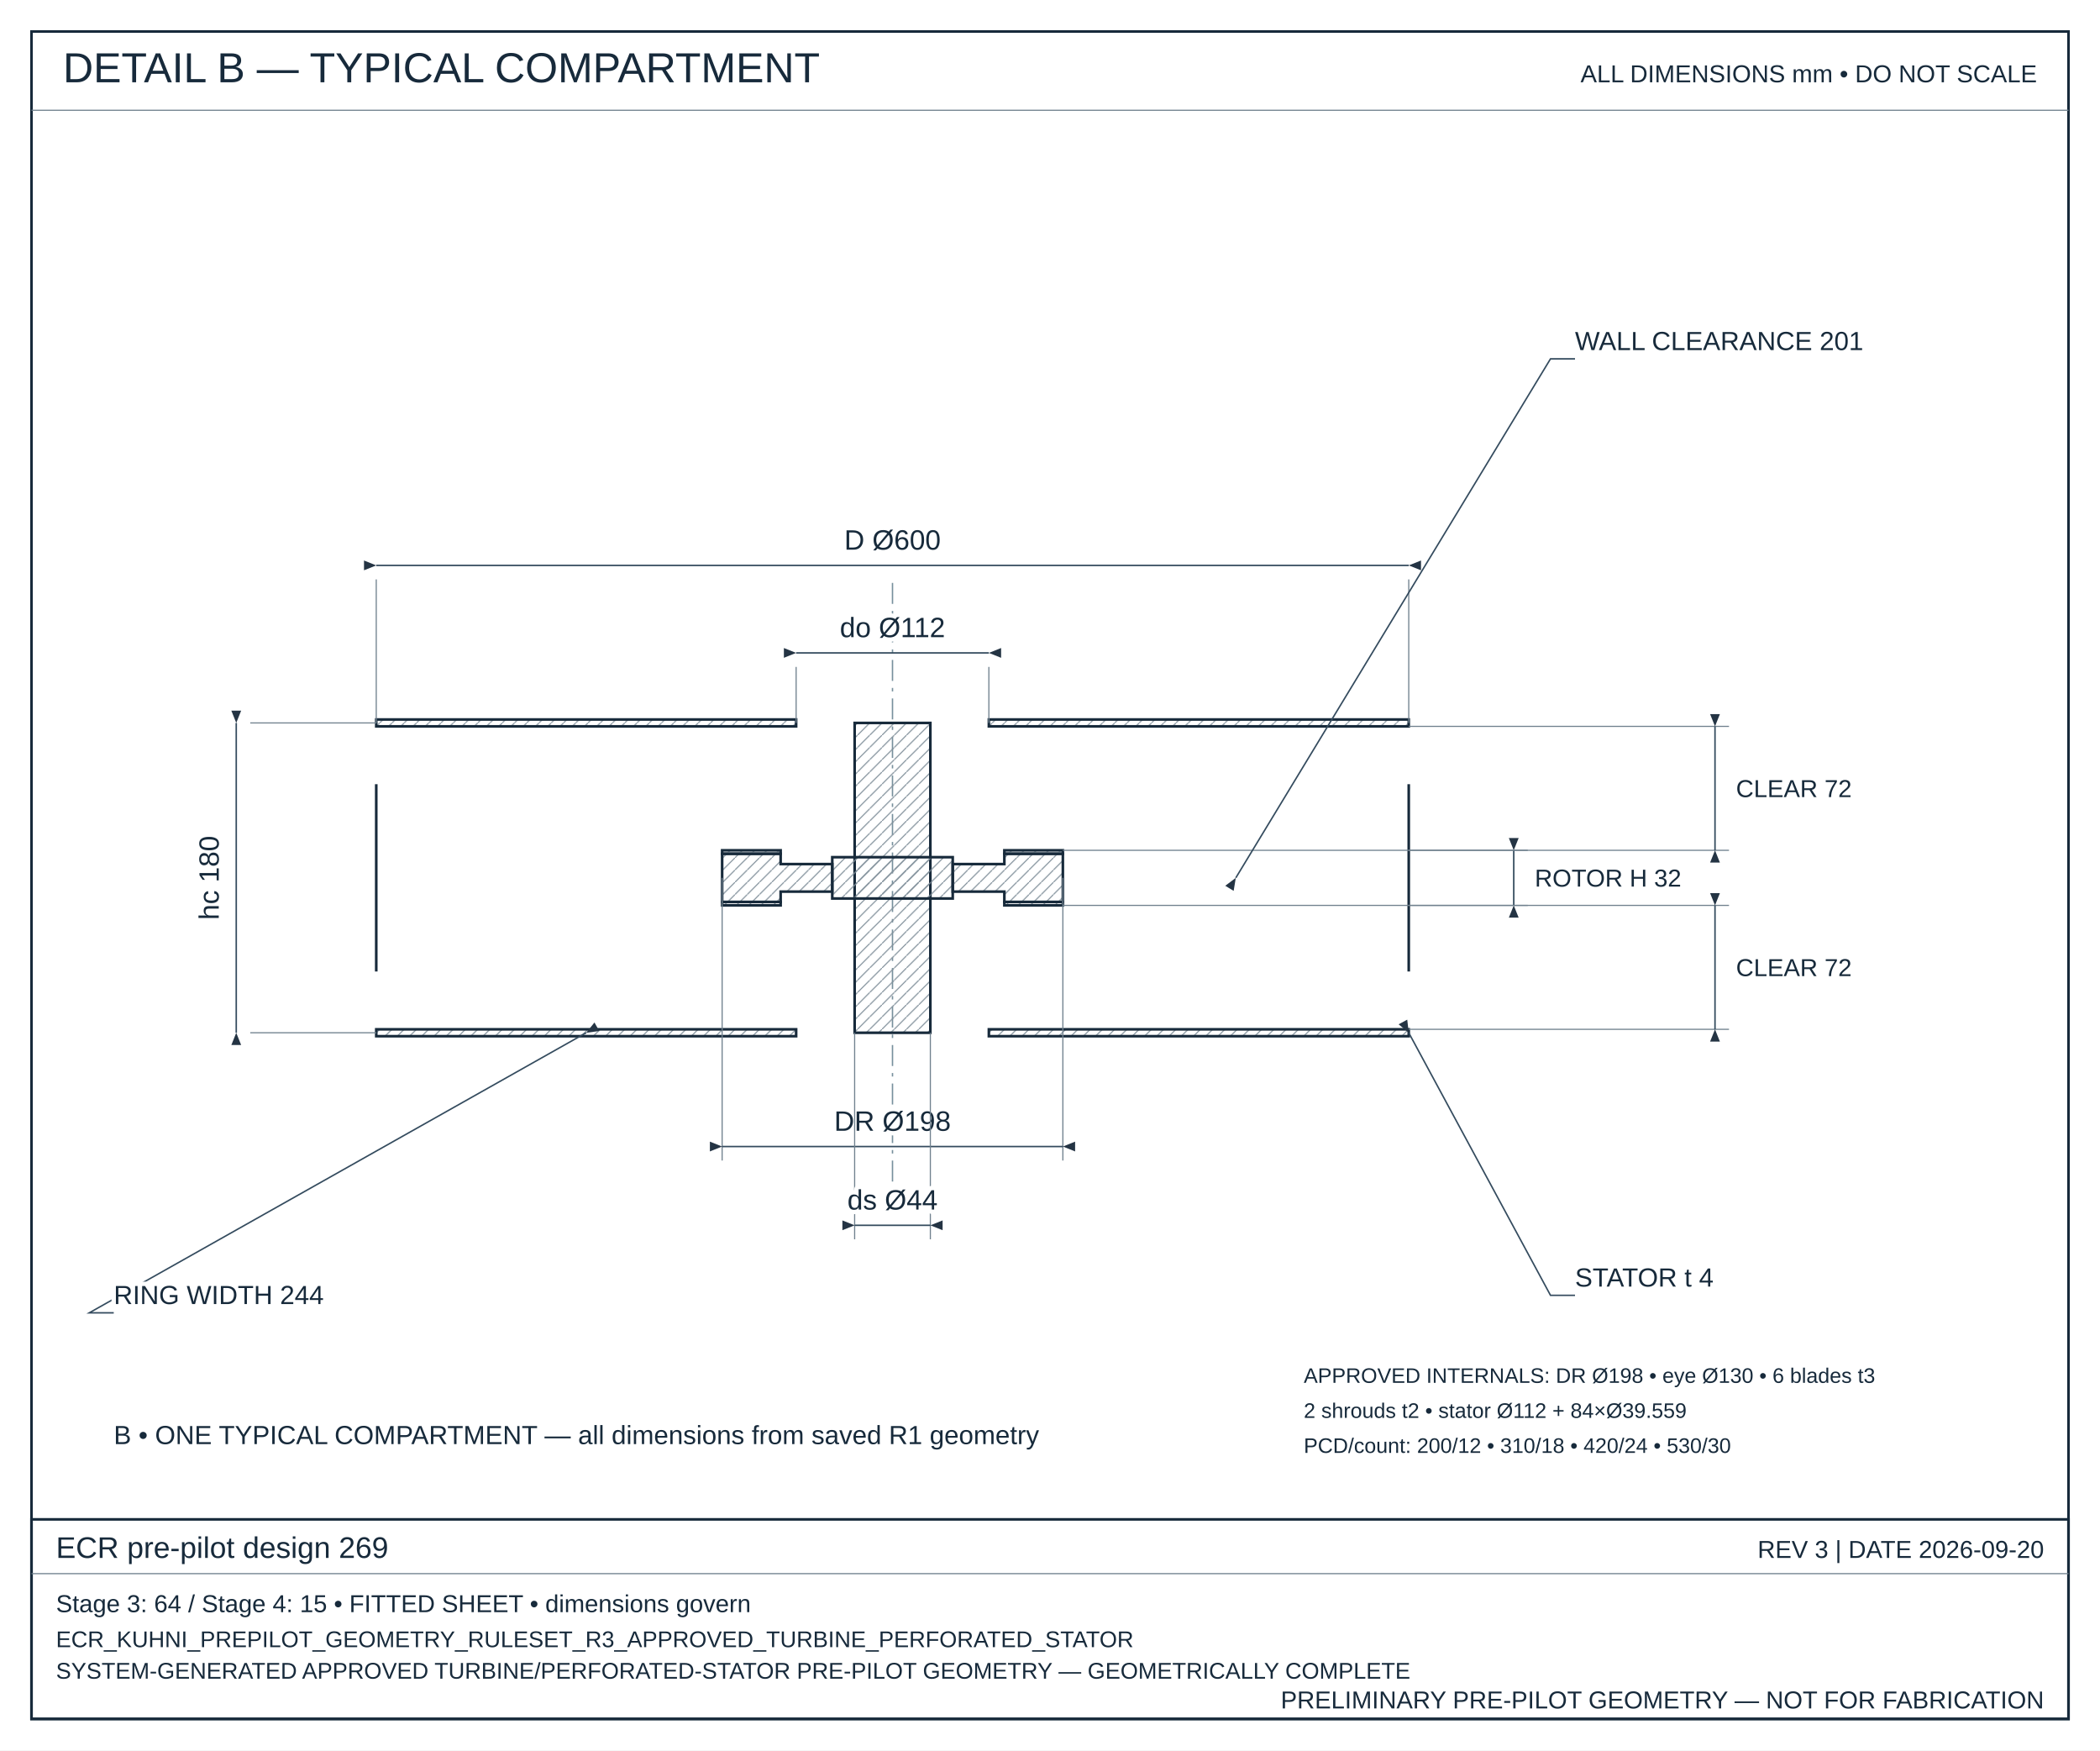
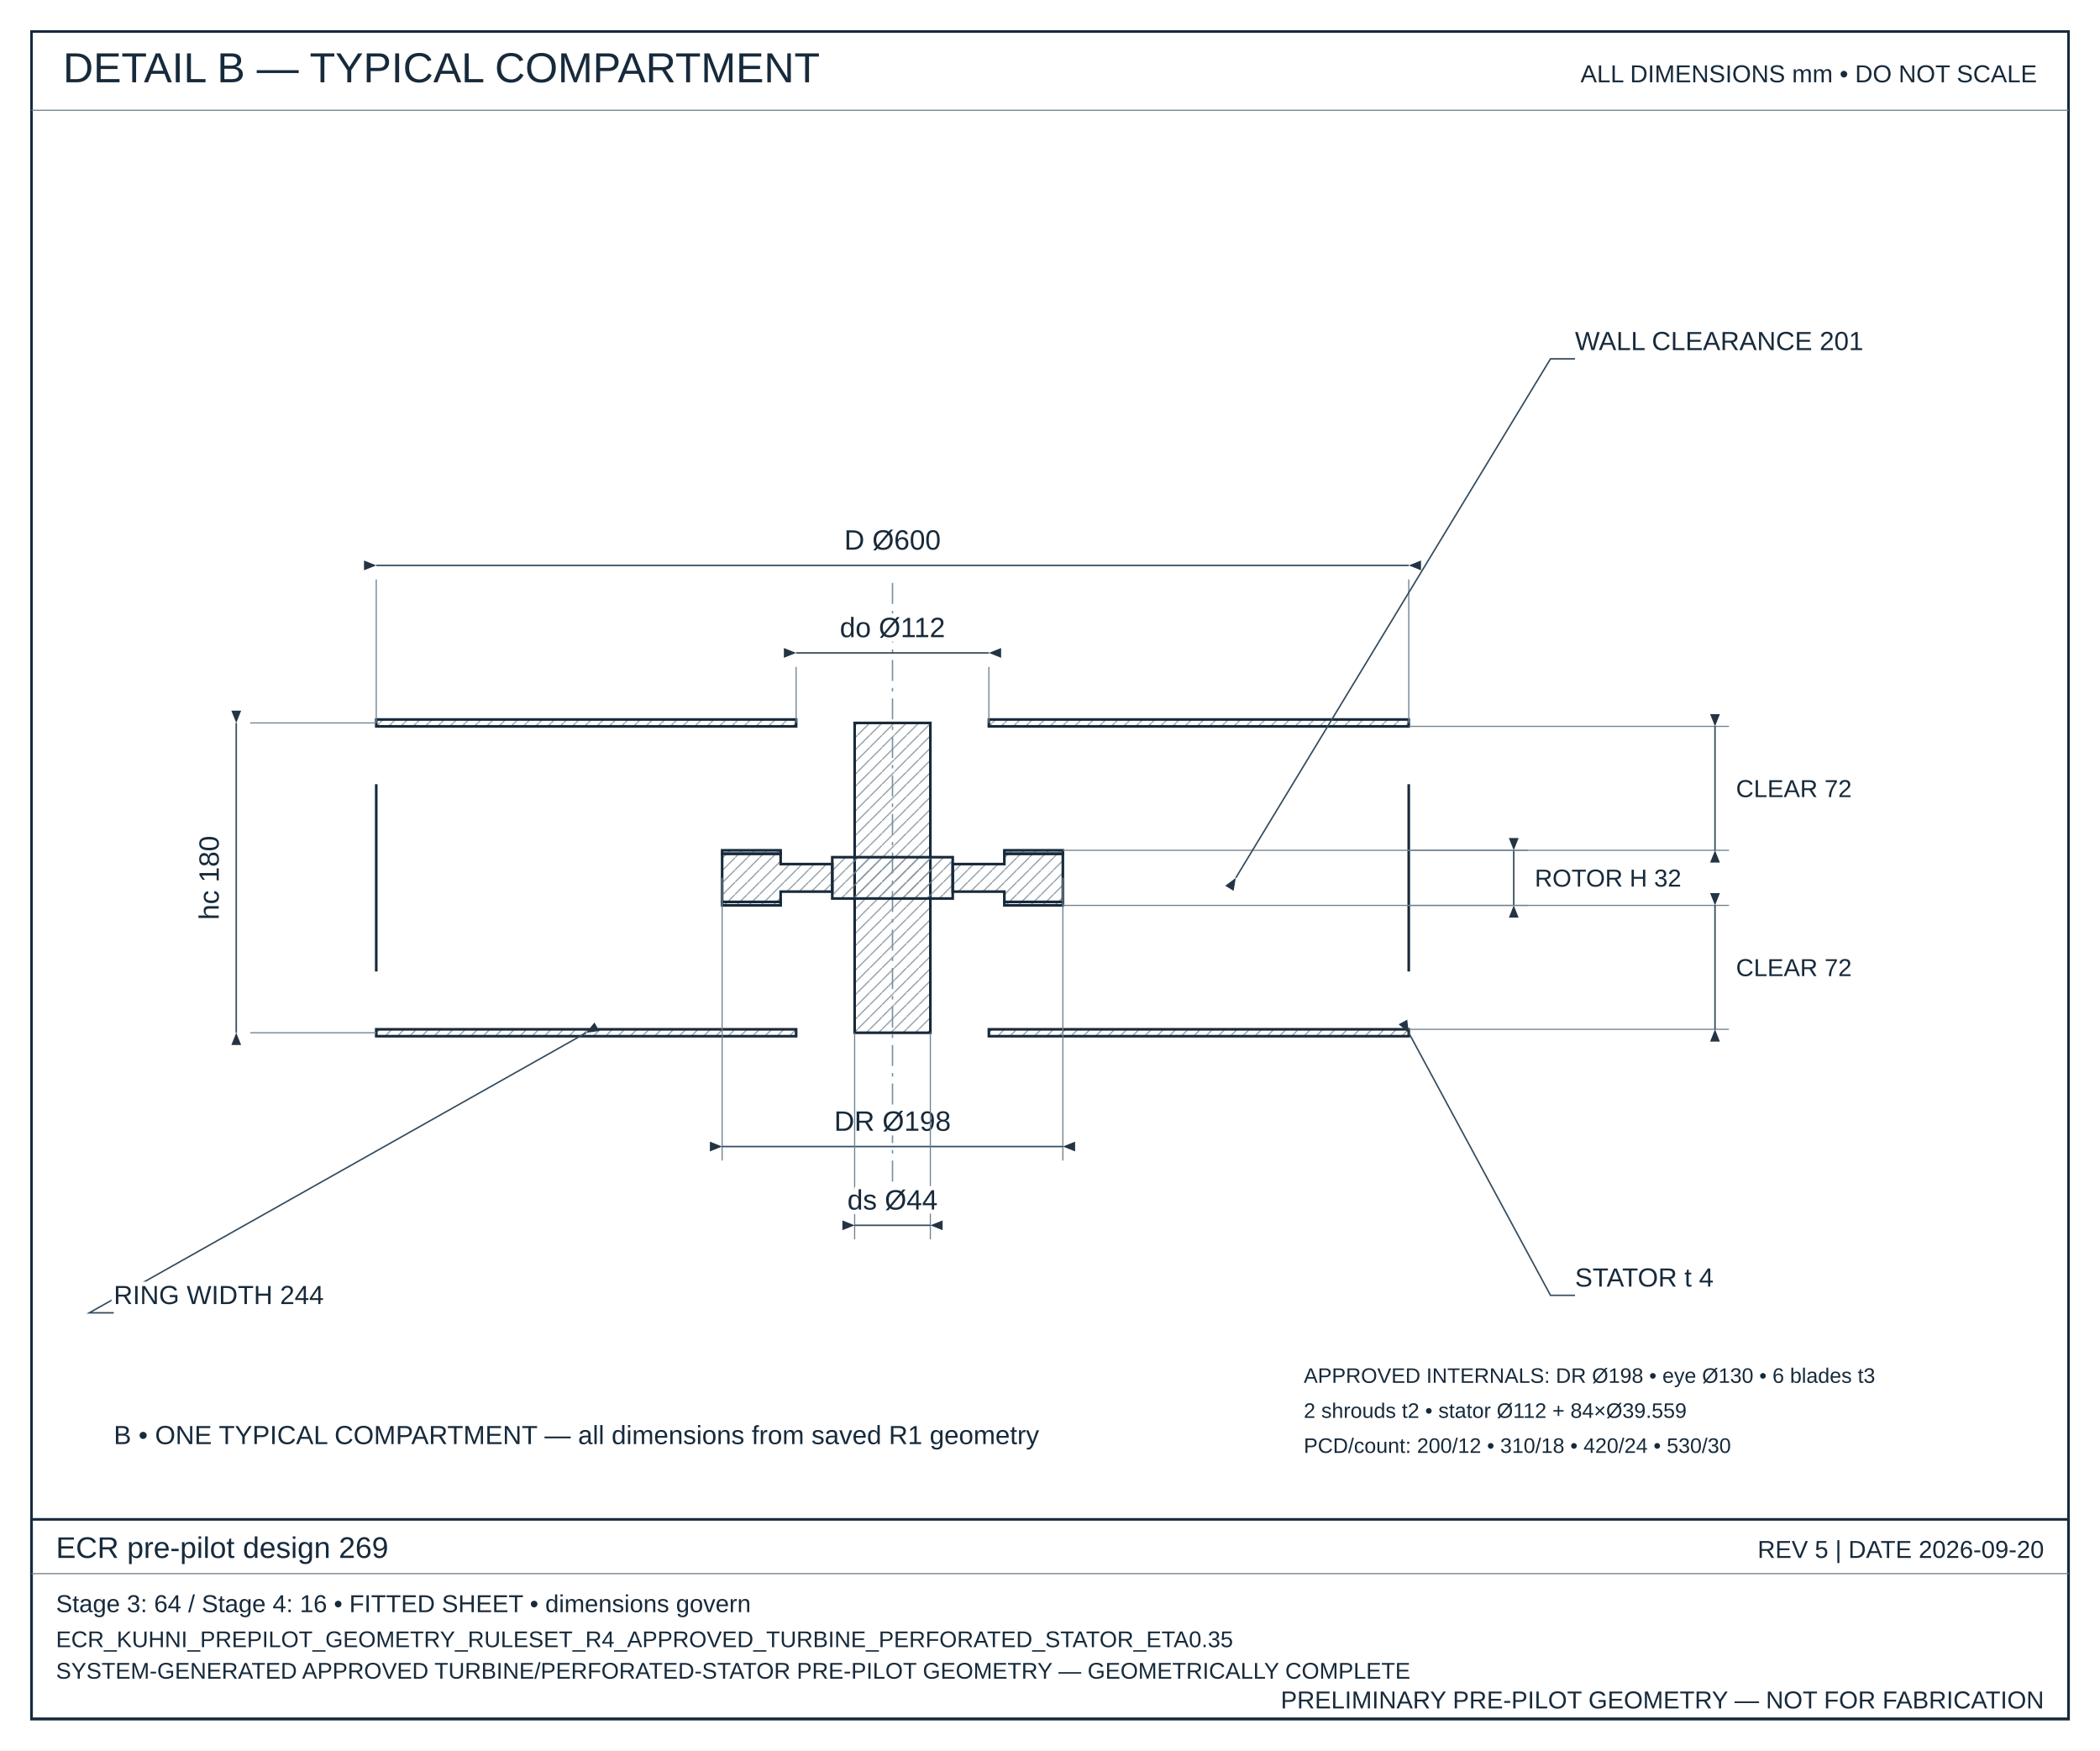
<svg xmlns="http://www.w3.org/2000/svg" data-view="compartment" viewBox="0 0 1200 1000" width="1200" height="1000" role="img" aria-label="DETAIL B — TYPICAL COMPARTMENT">
  <defs>
    <marker id="dim-arrow" viewBox="0 0 10 10" refX="0" refY="5" markerWidth="7" markerHeight="7" orient="auto-start-reverse" markerUnits="userSpaceOnUse">
      <path d="M10,1 L0,5 L10,9 Z" fill="#243444" />
    </marker>
    <pattern id="section-hatch" width="7" height="7" patternUnits="userSpaceOnUse">
      <path d="M0,7 L7,0" stroke="#81909b" stroke-width=".6" />
    </pattern>
  </defs>
  <style>text{font-family:Arial,Helvetica,sans-serif;fill:#172a3b;stroke:none}.object{stroke:#172a3b;stroke-width:1.5}.extension{stroke:#70818e;stroke-width:.65}.dimension{stroke:#344b5e;stroke-width:.85;fill:none}.centerline{stroke:#77909d;stroke-width:.8;stroke-dasharray:12 4 2 4}.dimension-label{paint-order:stroke;stroke:white;stroke-width:5;stroke-linejoin:round;fill:#172a3b}</style>
  <rect width="100%" height="100%" fill="white" />
  <line class="object" x1="215" y1="555" x2="215" y2="448" />
  <line class="object" x1="805" y1="555" x2="805" y2="448" />
  <line class="centerline" x1="510" y1="333" x2="510" y2="690" />
  <rect class="object" data-component="shaft" x="488.367" y="413" width="43.267" height="177" fill="url(#section-hatch)" />
  <rect class="object" data-component="hub" x="475.583" y="489.7" width="68.833" height="23.6" fill="url(#section-hatch)" />
  <path class="object" data-component="r1-stepped-blade" d="M544.417,509.367 L573.917,509.367 L573.917,515.267 L607.35,515.267 L607.35,487.733 L573.917,487.733 L573.917,493.633 L544.417,493.633 Z" fill="url(#section-hatch)" />
  <path class="object" data-component="r1-stepped-blade" d="M475.583,509.367 L446.083,509.367 L446.083,515.267 L412.65,515.267 L412.65,487.733 L446.083,487.733 L446.083,493.633 L475.583,493.633 Z" fill="url(#section-hatch)" />
  <rect class="object" data-component="lower-shroud" x="412.65" y="515.267" width="33.433" height="1.967" fill="url(#section-hatch)" />
  <rect class="object" data-component="lower-shroud" x="573.917" y="515.267" width="33.433" height="1.967" fill="url(#section-hatch)" />
  <rect class="object" data-component="upper-shroud" x="412.65" y="485.767" width="33.433" height="1.967" fill="url(#section-hatch)" />
  <rect class="object" data-component="upper-shroud" x="573.917" y="485.767" width="33.433" height="1.967" fill="url(#section-hatch)" />
  <rect class="object" data-component="stator-section-left" x="215" y="588.033" width="239.933" height="3.933" fill="url(#section-hatch)" />
  <rect class="object" data-component="stator-section-right" x="565.067" y="588.033" width="239.933" height="3.933" fill="url(#section-hatch)" />
  <rect class="object" data-component="stator-section-left" x="215" y="411.033" width="239.933" height="3.933" fill="url(#section-hatch)" />
  <rect class="object" data-component="stator-section-right" x="565.067" y="411.033" width="239.933" height="3.933" fill="url(#section-hatch)" />
  <g data-dimension="D Ø600">
    <line class="extension" x1="215" y1="413" x2="215" y2="331" />
    <line class="extension" x1="805" y1="413" x2="805" y2="331" />
    <path class="dimension" d="M215,323 H805" marker-start="url(#dim-arrow)" marker-end="url(#dim-arrow)" />
    <text x="510" y="314" font-size="16" text-anchor="middle" class="dimension-label">D Ø600</text>
  </g>
  <g data-dimension="do Ø112">
    <line class="extension" x1="454.933" y1="413" x2="454.933" y2="381" />
    <line class="extension" x1="565.067" y1="413" x2="565.067" y2="381" />
    <path class="dimension" d="M454.933,373 H565.067" marker-start="url(#dim-arrow)" marker-end="url(#dim-arrow)" />
    <text x="510" y="364" font-size="16" text-anchor="middle" class="dimension-label">do Ø112</text>
  </g>
  <g data-dimension="DR Ø198">
    <line class="extension" x1="412.65" y1="501.5" x2="412.65" y2="663" />
    <line class="extension" x1="607.35" y1="501.5" x2="607.35" y2="663" />
    <path class="dimension" d="M412.65,655 H607.35" marker-start="url(#dim-arrow)" marker-end="url(#dim-arrow)" />
    <text x="510" y="646" font-size="16" text-anchor="middle" class="dimension-label">DR Ø198</text>
  </g>
  <g data-dimension="ds Ø44">
    <line class="extension" x1="488.367" y1="590" x2="488.367" y2="708" />
    <line class="extension" x1="531.633" y1="590" x2="531.633" y2="708" />
    <path class="dimension" d="M488.367,700 H531.633" marker-start="url(#dim-arrow)" marker-end="url(#dim-arrow)" />
    <text x="510" y="691" font-size="16" text-anchor="middle" class="dimension-label">ds Ø44</text>
  </g>
  <g data-dimension="hc 180">
    <line class="extension" x1="215" y1="413" x2="143" y2="413" />
    <line class="extension" x1="215" y1="590" x2="143" y2="590" />
    <path class="dimension" d="M135,413 V590" marker-start="url(#dim-arrow)" marker-end="url(#dim-arrow)" />
    <text x="125" y="501.5" font-size="16" text-anchor="middle" class="dimension-label" transform="rotate(-90 125 501.5)">hc 180</text>
  </g>
  <g data-dimension="ROTOR H 32">
    <line class="extension" x1="607.35" y1="485.767" x2="873" y2="485.767" />
    <line class="extension" x1="607.35" y1="517.233" x2="873" y2="517.233" />
    <path class="dimension" d="M865,485.767 V517.233" marker-start="url(#dim-arrow)" marker-end="url(#dim-arrow)" />
    <text x="877" y="506.5" font-size="14" text-anchor="start" class="dimension-label">ROTOR H 32</text>
  </g>
  <g data-dimension="CLEAR 72">
    <line class="extension" x1="805" y1="517.233" x2="988" y2="517.233" />
    <line class="extension" x1="805" y1="588.033" x2="988" y2="588.033" />
    <path class="dimension" d="M980,517.233 V588.033" marker-start="url(#dim-arrow)" marker-end="url(#dim-arrow)" />
    <text x="992" y="557.633" font-size="14" text-anchor="start" class="dimension-label">CLEAR 72</text>
  </g>
  <g data-dimension="CLEAR 72">
    <line class="extension" x1="805" y1="414.967" x2="988" y2="414.967" />
    <line class="extension" x1="805" y1="485.767" x2="988" y2="485.767" />
    <path class="dimension" d="M980,414.967 V485.767" marker-start="url(#dim-arrow)" marker-end="url(#dim-arrow)" />
    <text x="992" y="455.367" font-size="14" text-anchor="start" class="dimension-label">CLEAR 72</text>
  </g>
  <g data-leader="RING WIDTH 244">
    <path class="dimension" d="M65,750 H51 L334.967,590" marker-end="url(#dim-arrow)" />
    <text x="65" y="745" font-size="15" text-anchor="start" class="dimension-label">RING WIDTH 244</text>
  </g>
  <g data-leader="STATOR t 4">
    <path class="dimension" d="M900,740 H886 L805,590" marker-end="url(#dim-arrow)" />
    <text x="900" y="735" font-size="15" text-anchor="start" class="dimension-label">STATOR t 4</text>
  </g>
  <g data-leader="WALL CLEARANCE 201">
    <path class="dimension" d="M900,205 H886 L706.175,501.5" marker-end="url(#dim-arrow)" />
    <text x="900" y="200" font-size="15" text-anchor="start" class="dimension-label">WALL CLEARANCE 201</text>
  </g>
  <text x="65" y="825" font-size="15" text-anchor="start">B  •  ONE TYPICAL COMPARTMENT — all dimensions from saved R1 geometry</text>
  <text x="745" y="790" font-size="12" text-anchor="start">APPROVED INTERNALS: DR Ø198 • eye Ø130 • 6 blades t3</text>
  <text x="745" y="810" font-size="12" text-anchor="start">2 shrouds t2 • stator Ø112 + 84×Ø39.559</text>
  <text x="745" y="830" font-size="12" text-anchor="start">PCD/count: 200/12 • 310/18 • 420/24 • 530/30</text>
  <rect class="object" data-component="drawing-border" x="18" y="18" width="1164" height="964" fill="none" />
  <text x="36" y="47" font-size="24" text-anchor="start">DETAIL B — TYPICAL COMPARTMENT</text>
  <text x="1164" y="47" font-size="14" text-anchor="end">ALL DIMENSIONS mm • DO NOT SCALE</text>
  <line class="extension" x1="18" y1="63" x2="1182" y2="63" />
  <rect class="object" data-component="title-block" x="18" y="868" width="1164" height="114" fill="none" />
  <line class="extension" x1="18" y1="899" x2="1182" y2="899" />
  <text x="32" y="890" font-size="17" text-anchor="start">ECR pre-pilot design 269</text>
-   <text x="1168" y="890" font-size="14" text-anchor="end">REV 3  |  DATE 2026-09-20</text>
-   <text x="32" y="921" font-size="14" text-anchor="start">Stage 3: 64   /   Stage 4: 15   •   FITTED SHEET • dimensions govern</text>
-   <text x="32" y="941" font-size="13" text-anchor="start">ECR_KUHNI_PREPILOT_GEOMETRY_RULESET_R3_APPROVED_TURBINE_PERFORATED_STATOR</text>
+   <text x="1168" y="890" font-size="14" text-anchor="end">REV 5  |  DATE 2026-09-20</text>
+   <text x="32" y="921" font-size="14" text-anchor="start">Stage 3: 64   /   Stage 4: 16   •   FITTED SHEET • dimensions govern</text>
+   <text x="32" y="941" font-size="13" text-anchor="start">ECR_KUHNI_PREPILOT_GEOMETRY_RULESET_R4_APPROVED_TURBINE_PERFORATED_STATOR_ETA0.35</text>
  <text x="32" y="959" font-size="13" text-anchor="start">SYSTEM-GENERATED APPROVED TURBINE/PERFORATED-STATOR PRE-PILOT GEOMETRY — GEOMETRICALLY COMPLETE</text>
  <text x="1168" y="976" font-size="14" text-anchor="end">PRELIMINARY PRE-PILOT GEOMETRY — NOT FOR FABRICATION</text>
</svg>
